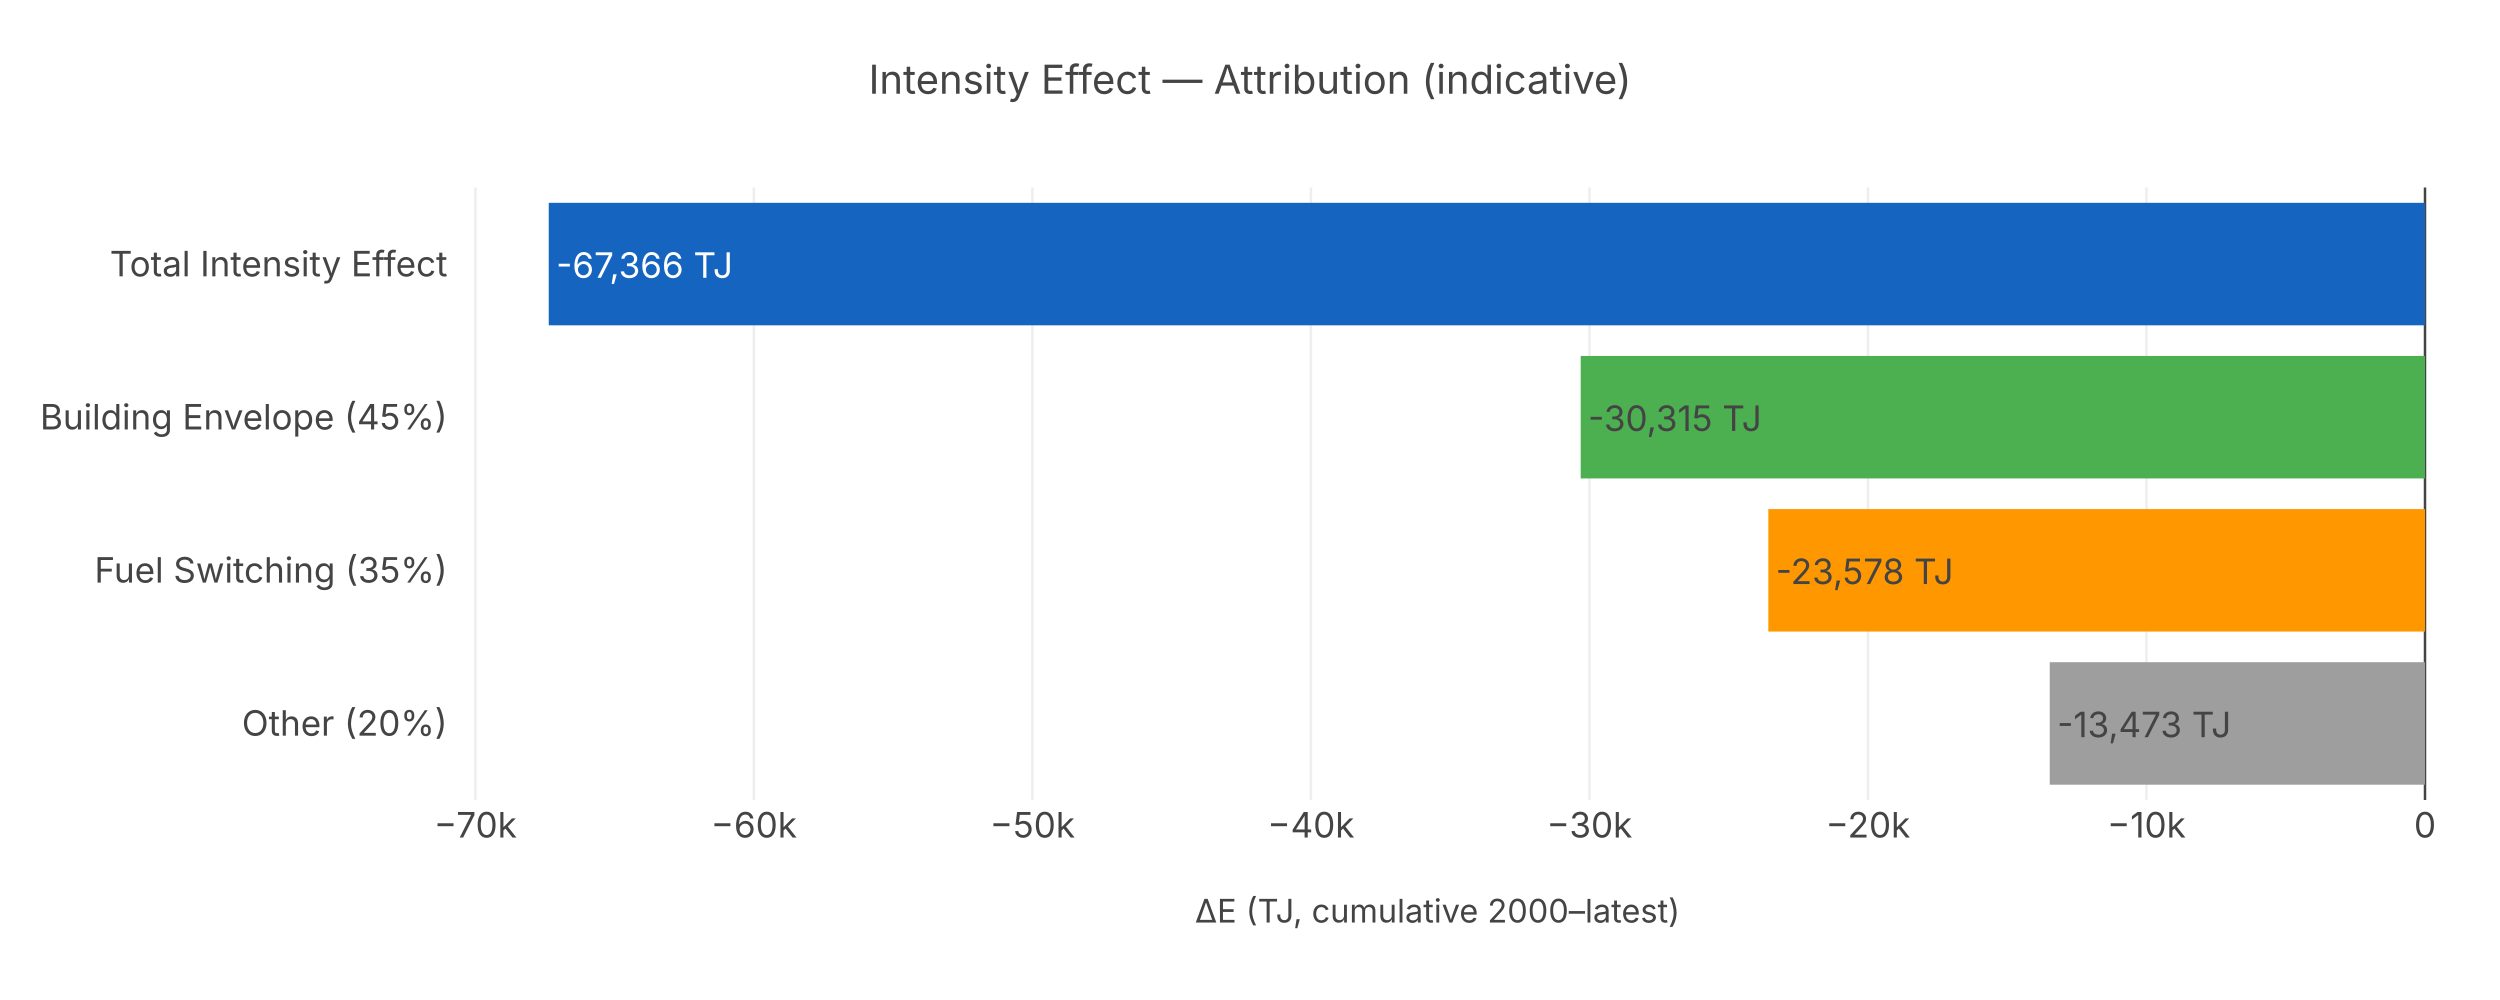
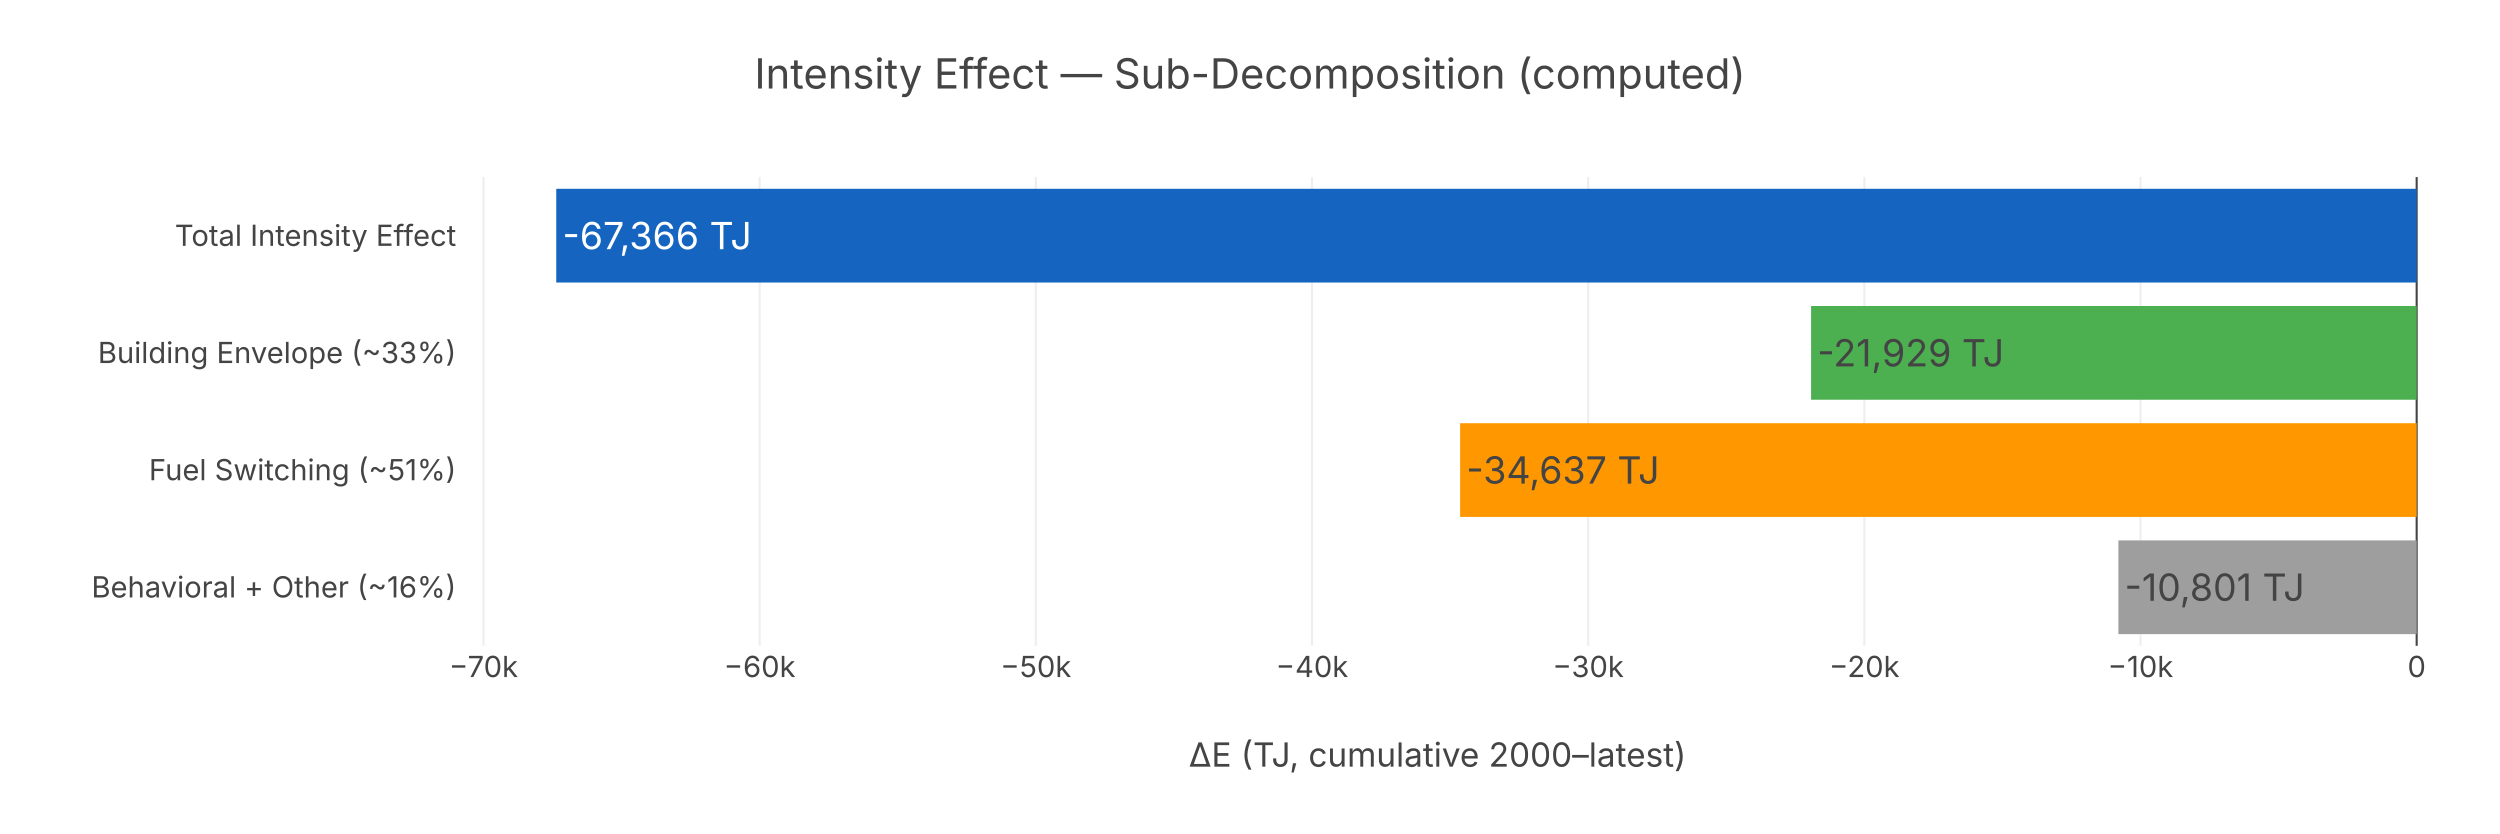
- <svg xmlns="http://www.w3.org/2000/svg" class="main-svg" width="1000" height="400" style="" viewBox="0 0 1000 400">
-   <rect x="0" y="0" width="1000" height="400" style="fill: rgb(255, 255, 255); fill-opacity: 1;" />
-   <defs id="defs-5b1bb9">
+ <svg xmlns="http://www.w3.org/2000/svg" class="main-svg" width="1200" height="400" style="" viewBox="0 0 1200 400">
+   <rect x="0" y="0" width="1200" height="400" style="fill: rgb(255, 255, 255); fill-opacity: 1;" />
+   <defs id="defs-21f006">
    <g class="clips">
-       <clipPath id="clip5b1bb9xyplot" class="plotclip">
-         <rect width="790" height="245" />
+       <clipPath id="clip21f006xyplot" class="plotclip">
+         <rect width="940" height="225" />
      </clipPath>
-       <clipPath class="axesclip" id="clip5b1bb9x">
-         <rect x="180" y="0" width="790" height="400" />
+       <clipPath class="axesclip" id="clip21f006x">
+         <rect x="220" y="0" width="940" height="400" />
      </clipPath>
-       <clipPath class="axesclip" id="clip5b1bb9y">
-         <rect x="0" y="75" width="1000" height="245" />
+       <clipPath class="axesclip" id="clip21f006y">
+         <rect x="0" y="85" width="1200" height="225" />
      </clipPath>
-       <clipPath class="axesclip" id="clip5b1bb9xy">
-         <rect x="180" y="75" width="790" height="245" />
+       <clipPath class="axesclip" id="clip21f006xy">
+         <rect x="220" y="85" width="940" height="225" />
      </clipPath>
    </g>
    <g class="gradients" />
    <g class="patterns" />
  </defs>
  <g class="bglayer" />
  <g class="layer-below">
    <g class="imagelayer" />
    <g class="shapelayer" />
  </g>
  <g class="cartesianlayer">
    <g class="subplot xy">
      <g class="layer-subplot">
        <g class="shapelayer" />
        <g class="imagelayer" />
      </g>
      <g class="minor-gridlayer">
        <g class="x" />
        <g class="y" />
      </g>
      <g class="gridlayer">
        <g class="x">
-           <path class="xgrid crisp" transform="translate(190.16,0)" d="M0,75v245" style="stroke: rgb(238, 238, 238); stroke-opacity: 1; stroke-width: 1px;" />
-           <path class="xgrid crisp" transform="translate(301.56,0)" d="M0,75v245" style="stroke: rgb(238, 238, 238); stroke-opacity: 1; stroke-width: 1px;" />
-           <path class="xgrid crisp" transform="translate(412.97,0)" d="M0,75v245" style="stroke: rgb(238, 238, 238); stroke-opacity: 1; stroke-width: 1px;" />
-           <path class="xgrid crisp" transform="translate(524.38,0)" d="M0,75v245" style="stroke: rgb(238, 238, 238); stroke-opacity: 1; stroke-width: 1px;" />
-           <path class="xgrid crisp" transform="translate(635.78,0)" d="M0,75v245" style="stroke: rgb(238, 238, 238); stroke-opacity: 1; stroke-width: 1px;" />
-           <path class="xgrid crisp" transform="translate(747.19,0)" d="M0,75v245" style="stroke: rgb(238, 238, 238); stroke-opacity: 1; stroke-width: 1px;" />
-           <path class="xgrid crisp" transform="translate(858.59,0)" d="M0,75v245" style="stroke: rgb(238, 238, 238); stroke-opacity: 1; stroke-width: 1px;" />
+           <path class="xgrid crisp" transform="translate(232.09,0)" d="M0,85v225" style="stroke: rgb(238, 238, 238); stroke-opacity: 1; stroke-width: 1px;" />
+           <path class="xgrid crisp" transform="translate(364.64,0)" d="M0,85v225" style="stroke: rgb(238, 238, 238); stroke-opacity: 1; stroke-width: 1px;" />
+           <path class="xgrid crisp" transform="translate(497.2,0)" d="M0,85v225" style="stroke: rgb(238, 238, 238); stroke-opacity: 1; stroke-width: 1px;" />
+           <path class="xgrid crisp" transform="translate(629.76,0)" d="M0,85v225" style="stroke: rgb(238, 238, 238); stroke-opacity: 1; stroke-width: 1px;" />
+           <path class="xgrid crisp" transform="translate(762.32,0)" d="M0,85v225" style="stroke: rgb(238, 238, 238); stroke-opacity: 1; stroke-width: 1px;" />
+           <path class="xgrid crisp" transform="translate(894.88,0)" d="M0,85v225" style="stroke: rgb(238, 238, 238); stroke-opacity: 1; stroke-width: 1px;" />
+           <path class="xgrid crisp" transform="translate(1027.44,0)" d="M0,85v225" style="stroke: rgb(238, 238, 238); stroke-opacity: 1; stroke-width: 1px;" />
        </g>
        <g class="y" />
      </g>
      <g class="zerolinelayer">
-         <path class="xzl zl crisp" transform="translate(970,0)" d="M0,75v245" style="stroke: rgb(68, 68, 68); stroke-opacity: 1; stroke-width: 1px;" />
+         <path class="xzl zl crisp" transform="translate(1160,0)" d="M0,85v225" style="stroke: rgb(68, 68, 68); stroke-opacity: 1; stroke-width: 1px;" />
      </g>
      <g class="layer-between">
        <g class="shapelayer" />
        <g class="imagelayer" />
      </g>
      <path class="xlines-below" />
      <path class="ylines-below" />
      <g class="overlines-below" />
      <g class="xaxislayer-below" />
      <g class="yaxislayer-below" />
      <g class="overaxes-below" />
      <g class="overplot">
-         <g class="xy" transform="translate(180,75)" clip-path="url(#clip5b1bb9xyplot)">
+         <g class="xy" transform="translate(220,85)" clip-path="url(#clip21f006xyplot)">
          <g class="barlayer mlayer">
            <g class="trace bars" style="opacity: 1;">
              <g class="points">
                <g class="point">
-                   <path d="M790,6.13V55.13H39.5V6.13Z" style="vector-effect: none; opacity: 1; stroke-width: 0px; fill: rgb(21, 101, 192); fill-opacity: 1;" />
-                   <text class="bartext bartext-inside" text-anchor="middle" data-notex="1" x="0" y="0" style="font-family: Inter, Helvetica, Arial, sans-serif; font-size: 14px; fill: rgb(255, 255, 255); fill-opacity: 1; white-space: pre;" transform="translate(77.82812,36.13)">-67,366 TJ</text>
+                   <path d="M940,5.63V50.63H47V5.63Z" style="vector-effect: none; opacity: 1; stroke-width: 0px; fill: rgb(21, 101, 192); fill-opacity: 1;" />
+                   <text class="bartext bartext-inside" text-anchor="middle" data-notex="1" x="0" y="0" style="font-family: Inter, Helvetica, Arial, sans-serif; font-size: 18px; fill: rgb(255, 255, 255); fill-opacity: 1; white-space: pre;" transform="translate(95.42188,34.63)">-67,366 TJ</text>
                </g>
                <g class="point">
-                   <path d="M790,67.38V116.38H452.28V67.38Z" style="vector-effect: none; opacity: 1; stroke-width: 0px; fill: rgb(76, 175, 80); fill-opacity: 1;" />
-                   <text class="bartext bartext-inside" text-anchor="middle" data-notex="1" x="0" y="0" style="font-family: Inter, Helvetica, Arial, sans-serif; font-size: 14px; fill: rgb(68, 68, 68); fill-opacity: 1; white-space: pre;" transform="translate(489.9831,97.38)">-30,315 TJ</text>
+                   <path d="M940,61.88V106.88H649.32V61.88Z" style="vector-effect: none; opacity: 1; stroke-width: 0px; fill: rgb(76, 175, 80); fill-opacity: 1;" />
+                   <text class="bartext bartext-inside" text-anchor="middle" data-notex="1" x="0" y="0" style="font-family: Inter, Helvetica, Arial, sans-serif; font-size: 18px; fill: rgb(68, 68, 68); fill-opacity: 1; white-space: pre;" transform="translate(697.1559,90.88)">-21,929 TJ</text>
                </g>
                <g class="point">
-                   <path d="M790,128.63V177.63H527.33V128.63Z" style="vector-effect: none; opacity: 1; stroke-width: 0px; fill: rgb(255, 152, 0); fill-opacity: 1;" />
-                   <text class="bartext bartext-inside" text-anchor="middle" data-notex="1" x="0" y="0" style="font-family: Inter, Helvetica, Arial, sans-serif; font-size: 14px; fill: rgb(68, 68, 68); fill-opacity: 1; white-space: pre;" transform="translate(565.8613,158.63)">-23,578 TJ</text>
+                   <path d="M940,118.13V163.13H480.86V118.13Z" style="vector-effect: none; opacity: 1; stroke-width: 0px; fill: rgb(255, 152, 0); fill-opacity: 1;" />
+                   <text class="bartext bartext-inside" text-anchor="middle" data-notex="1" x="0" y="0" style="font-family: Inter, Helvetica, Arial, sans-serif; font-size: 18px; fill: rgb(68, 68, 68); fill-opacity: 1; white-space: pre;" transform="translate(530.2272,147.13)">-34,637 TJ</text>
                </g>
                <g class="point">
-                   <path d="M790,189.88V238.88H639.9V189.88Z" style="vector-effect: none; opacity: 1; stroke-width: 0px; fill: rgb(158, 158, 158); fill-opacity: 1;" />
-                   <text class="bartext bartext-inside" text-anchor="middle" data-notex="1" x="0" y="0" style="font-family: Inter, Helvetica, Arial, sans-serif; font-size: 14px; fill: rgb(68, 68, 68); fill-opacity: 1; white-space: pre;" transform="translate(677.6891,219.88)">-13,473 TJ</text>
+                   <path d="M940,174.38V219.38H796.83V174.38Z" style="vector-effect: none; opacity: 1; stroke-width: 0px; fill: rgb(158, 158, 158); fill-opacity: 1;" />
+                   <text class="bartext bartext-inside" text-anchor="middle" data-notex="1" x="0" y="0" style="font-family: Inter, Helvetica, Arial, sans-serif; font-size: 18px; fill: rgb(68, 68, 68); fill-opacity: 1; white-space: pre;" transform="translate(843.0409,203.38)">-10,801 TJ</text>
                </g>
              </g>
            </g>
          </g>
        </g>
      </g>
      <g class="zerolinelayer-above" />
      <path class="xlines-above crisp" d="M0,0" style="fill: none;" />
      <path class="ylines-above crisp" d="M0,0" style="fill: none;" />
      <g class="overlines-above" />
      <g class="xaxislayer-above">
        <g class="xtick">
-           <text text-anchor="middle" x="0" y="335" transform="translate(190.16,0)" style="font-family: Inter, Helvetica, Arial, sans-serif; font-size: 14px; fill: rgb(68, 68, 68); fill-opacity: 1; white-space: pre;">−70k</text>
+           <text text-anchor="middle" x="0" y="325" transform="translate(232.09,0)" style="font-family: Inter, Helvetica, Arial, sans-serif; font-size: 14px; fill: rgb(68, 68, 68); fill-opacity: 1; white-space: pre;">−70k</text>
        </g>
        <g class="xtick">
-           <text text-anchor="middle" x="0" y="335" style="font-family: Inter, Helvetica, Arial, sans-serif; font-size: 14px; fill: rgb(68, 68, 68); fill-opacity: 1; white-space: pre;" transform="translate(301.56,0)">−60k</text>
+           <text text-anchor="middle" x="0" y="325" style="font-family: Inter, Helvetica, Arial, sans-serif; font-size: 14px; fill: rgb(68, 68, 68); fill-opacity: 1; white-space: pre;" transform="translate(364.64,0)">−60k</text>
        </g>
        <g class="xtick">
-           <text text-anchor="middle" x="0" y="335" style="font-family: Inter, Helvetica, Arial, sans-serif; font-size: 14px; fill: rgb(68, 68, 68); fill-opacity: 1; white-space: pre;" transform="translate(412.97,0)">−50k</text>
+           <text text-anchor="middle" x="0" y="325" style="font-family: Inter, Helvetica, Arial, sans-serif; font-size: 14px; fill: rgb(68, 68, 68); fill-opacity: 1; white-space: pre;" transform="translate(497.2,0)">−50k</text>
        </g>
        <g class="xtick">
-           <text text-anchor="middle" x="0" y="335" style="font-family: Inter, Helvetica, Arial, sans-serif; font-size: 14px; fill: rgb(68, 68, 68); fill-opacity: 1; white-space: pre;" transform="translate(524.38,0)">−40k</text>
+           <text text-anchor="middle" x="0" y="325" style="font-family: Inter, Helvetica, Arial, sans-serif; font-size: 14px; fill: rgb(68, 68, 68); fill-opacity: 1; white-space: pre;" transform="translate(629.76,0)">−40k</text>
        </g>
        <g class="xtick">
-           <text text-anchor="middle" x="0" y="335" style="font-family: Inter, Helvetica, Arial, sans-serif; font-size: 14px; fill: rgb(68, 68, 68); fill-opacity: 1; white-space: pre;" transform="translate(635.78,0)">−30k</text>
+           <text text-anchor="middle" x="0" y="325" style="font-family: Inter, Helvetica, Arial, sans-serif; font-size: 14px; fill: rgb(68, 68, 68); fill-opacity: 1; white-space: pre;" transform="translate(762.32,0)">−30k</text>
        </g>
        <g class="xtick">
-           <text text-anchor="middle" x="0" y="335" style="font-family: Inter, Helvetica, Arial, sans-serif; font-size: 14px; fill: rgb(68, 68, 68); fill-opacity: 1; white-space: pre;" transform="translate(747.19,0)">−20k</text>
+           <text text-anchor="middle" x="0" y="325" style="font-family: Inter, Helvetica, Arial, sans-serif; font-size: 14px; fill: rgb(68, 68, 68); fill-opacity: 1; white-space: pre;" transform="translate(894.88,0)">−20k</text>
        </g>
        <g class="xtick">
-           <text text-anchor="middle" x="0" y="335" style="font-family: Inter, Helvetica, Arial, sans-serif; font-size: 14px; fill: rgb(68, 68, 68); fill-opacity: 1; white-space: pre;" transform="translate(858.59,0)">−10k</text>
+           <text text-anchor="middle" x="0" y="325" style="font-family: Inter, Helvetica, Arial, sans-serif; font-size: 14px; fill: rgb(68, 68, 68); fill-opacity: 1; white-space: pre;" transform="translate(1027.44,0)">−10k</text>
        </g>
        <g class="xtick">
-           <text text-anchor="middle" x="0" y="335" style="font-family: Inter, Helvetica, Arial, sans-serif; font-size: 14px; fill: rgb(68, 68, 68); fill-opacity: 1; white-space: pre;" transform="translate(970,0)">0</text>
+           <text text-anchor="middle" x="0" y="325" style="font-family: Inter, Helvetica, Arial, sans-serif; font-size: 14px; fill: rgb(68, 68, 68); fill-opacity: 1; white-space: pre;" transform="translate(1160,0)">0</text>
        </g>
      </g>
      <g class="yaxislayer-above">
        <g class="ytick">
-           <text text-anchor="end" x="179" y="4.9" transform="translate(0,289.38)" style="font-family: Inter, Helvetica, Arial, sans-serif; font-size: 14px; fill: rgb(68, 68, 68); fill-opacity: 1; white-space: pre;">Other (20%)</text>
+           <text text-anchor="end" x="219" y="4.9" transform="translate(0,281.88)" style="font-family: Inter, Helvetica, Arial, sans-serif; font-size: 14px; fill: rgb(68, 68, 68); fill-opacity: 1; white-space: pre;">Behavioral + Other (~16%)</text>
        </g>
        <g class="ytick">
-           <text text-anchor="end" x="179" y="4.9" transform="translate(0,228.13)" style="font-family: Inter, Helvetica, Arial, sans-serif; font-size: 14px; fill: rgb(68, 68, 68); fill-opacity: 1; white-space: pre;">Fuel Switching (35%)</text>
+           <text text-anchor="end" x="219" y="4.9" transform="translate(0,225.63)" style="font-family: Inter, Helvetica, Arial, sans-serif; font-size: 14px; fill: rgb(68, 68, 68); fill-opacity: 1; white-space: pre;">Fuel Switching (~51%)</text>
        </g>
        <g class="ytick">
-           <text text-anchor="end" x="179" y="4.9" transform="translate(0,166.88)" style="font-family: Inter, Helvetica, Arial, sans-serif; font-size: 14px; fill: rgb(68, 68, 68); fill-opacity: 1; white-space: pre;">Building Envelope (45%)</text>
+           <text text-anchor="end" x="219" y="4.9" transform="translate(0,169.38)" style="font-family: Inter, Helvetica, Arial, sans-serif; font-size: 14px; fill: rgb(68, 68, 68); fill-opacity: 1; white-space: pre;">Building Envelope (~33%)</text>
        </g>
        <g class="ytick">
-           <text text-anchor="end" x="179" y="4.9" transform="translate(0,105.63)" style="font-family: Inter, Helvetica, Arial, sans-serif; font-size: 14px; fill: rgb(68, 68, 68); fill-opacity: 1; white-space: pre;">Total Intensity Effect</text>
+           <text text-anchor="end" x="219" y="4.9" transform="translate(0,113.13)" style="font-family: Inter, Helvetica, Arial, sans-serif; font-size: 14px; fill: rgb(68, 68, 68); fill-opacity: 1; white-space: pre;">Total Intensity Effect</text>
        </g>
      </g>
      <g class="overaxes-above" />
    </g>
  </g>
  <g class="polarlayer" />
  <g class="smithlayer" />
  <g class="ternarylayer" />
  <g class="geolayer" />
  <g class="funnelarealayer" />
  <g class="pielayer" />
  <g class="iciclelayer" />
  <g class="treemaplayer" />
  <g class="sunburstlayer" />
  <g class="glimages" />
-   <defs id="topdefs-5b1bb9">
+   <defs id="topdefs-21f006">
    <g class="clips" />
  </defs>
  <g class="layer-above">
    <g class="imagelayer" />
    <g class="shapelayer" />
  </g>
  <g class="infolayer">
    <g class="g-gtitle">
-       <text class="gtitle" x="500" y="37.5" text-anchor="middle" dy="0em" style="opacity: 1; font-family: Inter, Helvetica, Arial, sans-serif; font-size: 16px; fill: rgb(68, 68, 68); fill-opacity: 1; white-space: pre;">Intensity Effect — Attribution (indicative)</text>
+       <text class="gtitle" x="600" y="42.5" text-anchor="middle" dy="0em" style="opacity: 1; font-family: Inter, Helvetica, Arial, sans-serif; font-size: 20px; fill: rgb(68, 68, 68); fill-opacity: 1; white-space: pre;">Intensity Effect — Sub-Decomposition (computed)</text>
    </g>
    <g class="g-xtitle">
-       <text class="xtitle" x="575" y="369" text-anchor="middle" style="opacity: 1; font-family: Inter, Helvetica, Arial, sans-serif; font-size: 13px; fill: rgb(68, 68, 68); fill-opacity: 1; white-space: pre;">ΔE (TJ, cumulative 2000–latest)</text>
+       <text class="xtitle" x="690" y="368" text-anchor="middle" style="opacity: 1; font-family: Inter, Helvetica, Arial, sans-serif; font-size: 16px; fill: rgb(68, 68, 68); fill-opacity: 1; white-space: pre;">ΔE (TJ, cumulative 2000–latest)</text>
    </g>
    <g class="g-ytitle" />
  </g>
</svg>
